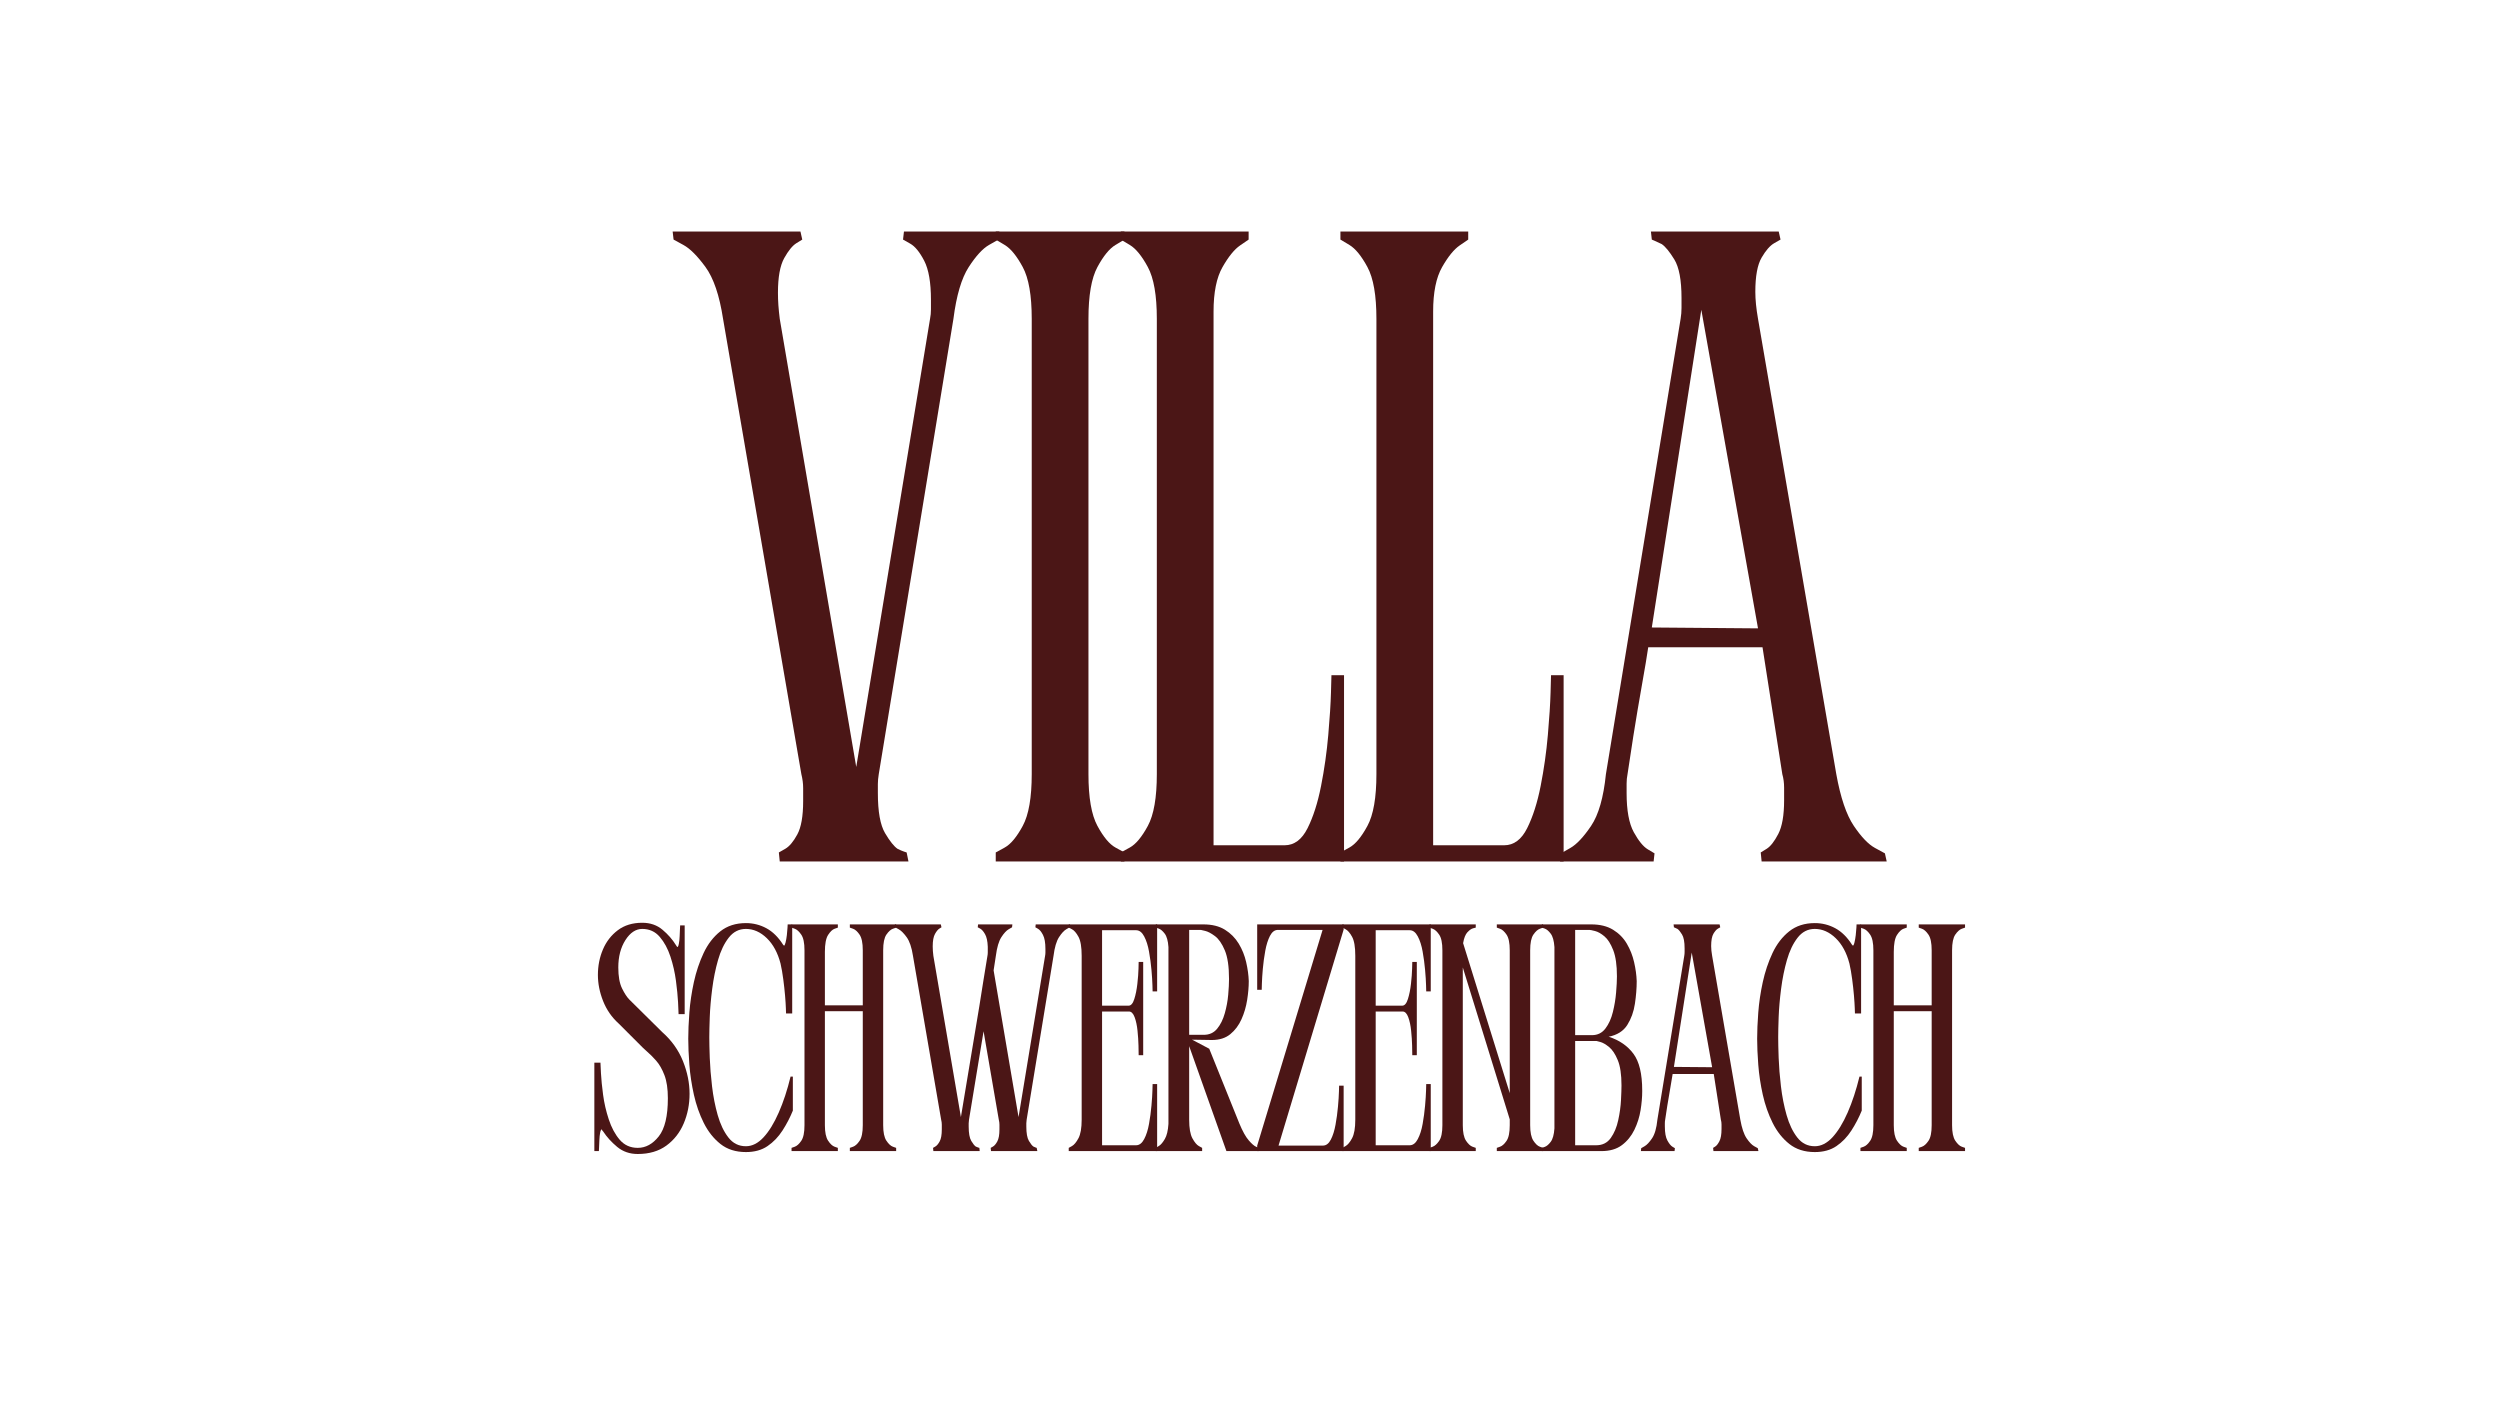
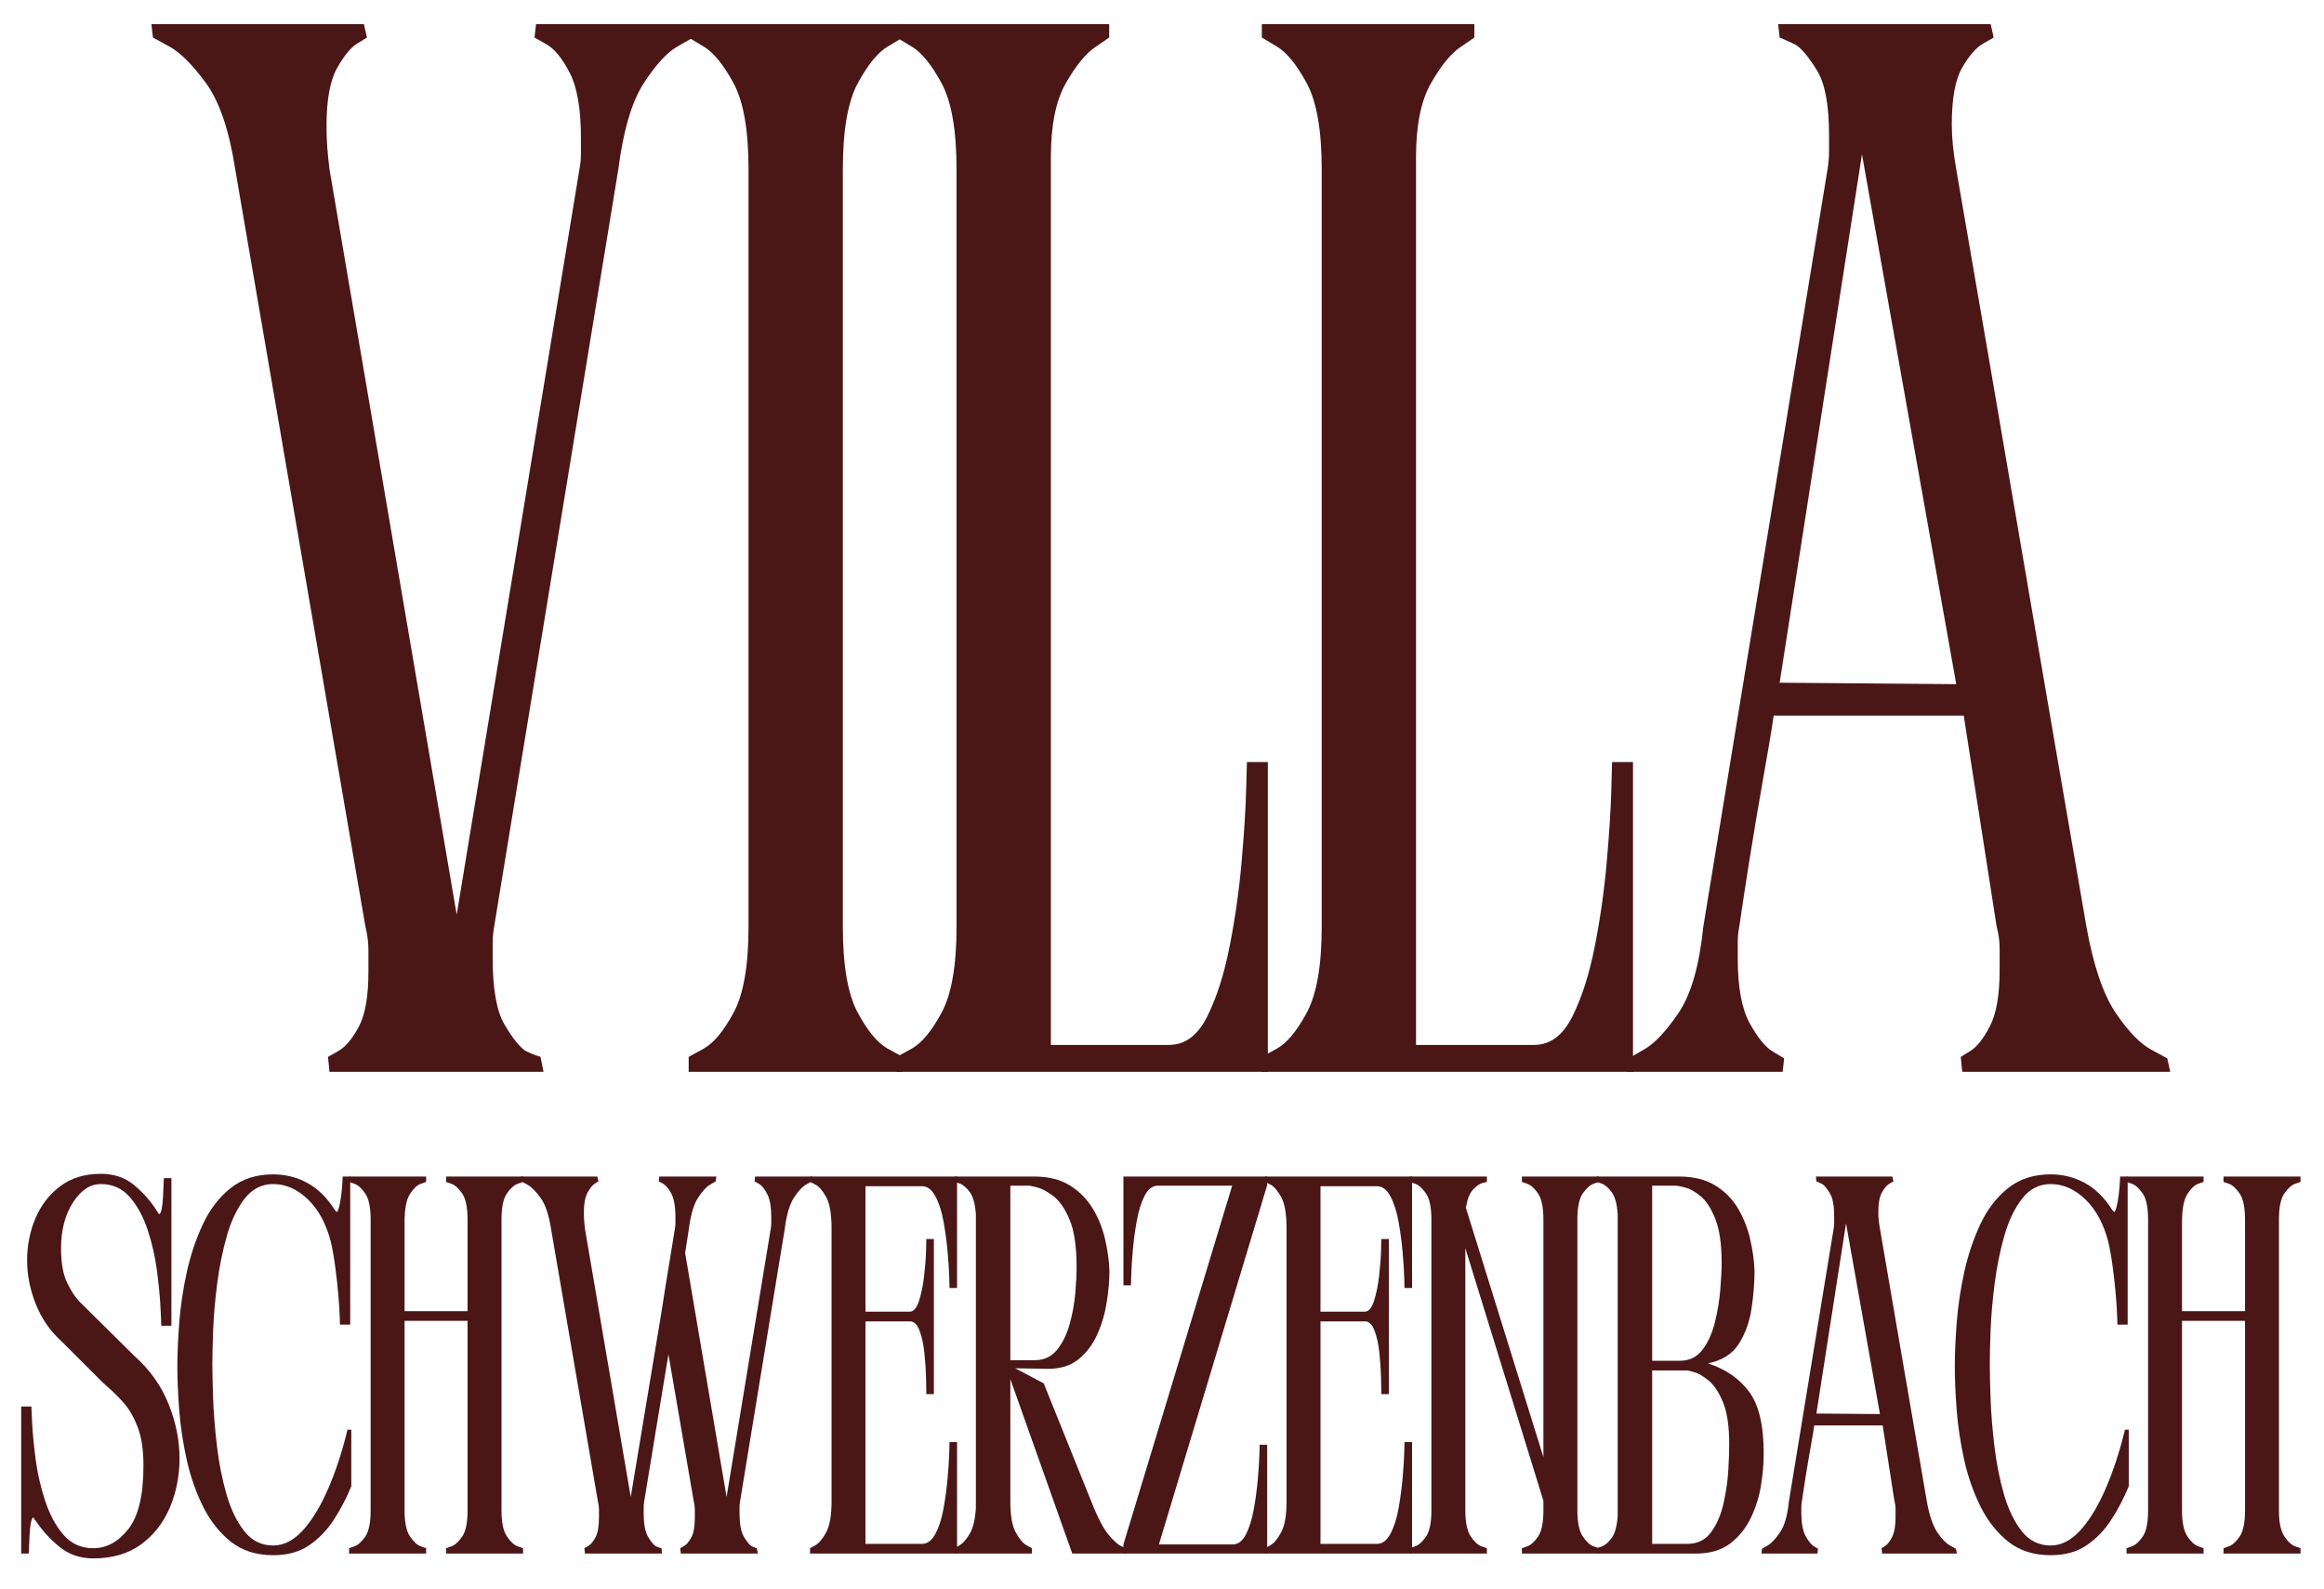
- <svg xmlns="http://www.w3.org/2000/svg" width="1920" zoomAndPan="magnify" viewBox="0 0 1440 810" height="1080" preserveAspectRatio="xMidYMid meet" version="1.0">
+ <svg xmlns="http://www.w3.org/2000/svg" width="805" zoomAndPan="magnify" viewBox="335 125 805 550" height="550" preserveAspectRatio="xMidYMid meet" version="1.0">
  <defs>
    <g />
    <clipPath id="0a48babf6c">
      <rect x="0" width="796" y="0" height="189" />
    </clipPath>
    <clipPath id="29835aac07">
      <rect x="0" width="709" y="0" height="518" />
    </clipPath>
  </defs>
  <g transform="matrix(1, 0, 0, 1, 340, 522)">
    <g clip-path="url(#0a48babf6c)">
      <g fill="#4b1616" fill-opacity="1">
        <g transform="translate(0.844288, 141.0289)">
          <g>
            <path d="M 21.641 -87.297 L 40.672 -68.469 C 46.016 -63.738 49.961 -58.203 52.516 -51.859 C 55.066 -45.516 56.344 -39.234 56.344 -33.016 C 56.344 -26.922 55.223 -21.227 52.984 -15.938 C 50.742 -10.656 47.414 -6.398 43 -3.172 C 38.582 0.055 33.078 1.672 26.484 1.672 C 21.891 1.672 17.941 0.305 14.641 -2.422 C 11.348 -5.16 8.645 -8.145 6.531 -11.375 L 6.156 -11.75 C 6.031 -12 5.938 -12.188 5.875 -12.312 C 5.812 -12.438 5.781 -12.5 5.781 -12.5 C 5.406 -12.5 5.094 -11.875 4.844 -10.625 C 4.602 -9.383 4.453 -7.926 4.391 -6.25 C 4.328 -4.57 4.266 -3.109 4.203 -1.859 C 4.141 -0.617 4.109 0 4.109 0 L 1.5 0 L 1.5 -50.922 L 5.031 -50.922 L 5.031 -50.734 C 5.031 -50.242 5.125 -48.254 5.312 -44.766 C 5.5 -41.285 5.906 -37.18 6.531 -32.453 C 7.156 -27.734 8.242 -23.008 9.797 -18.281 C 11.348 -13.551 13.457 -9.629 16.125 -6.516 C 18.801 -3.41 22.254 -1.859 26.484 -1.859 C 31.086 -1.859 35.129 -4.066 38.609 -8.484 C 42.098 -12.898 43.844 -20.207 43.844 -30.406 C 43.844 -35.875 43.188 -40.316 41.875 -43.734 C 40.57 -47.16 38.988 -49.93 37.125 -52.047 C 35.258 -54.16 33.457 -55.961 31.719 -57.453 C 31.344 -57.828 30.969 -58.172 30.594 -58.484 C 30.219 -58.797 29.844 -59.141 29.469 -59.516 L 15.484 -73.5 C 11.504 -77.102 8.52 -81.422 6.531 -86.453 C 4.539 -91.492 3.547 -96.504 3.547 -101.484 C 3.547 -106.703 4.508 -111.582 6.438 -116.125 C 8.363 -120.664 11.223 -124.363 15.016 -127.219 C 18.805 -130.082 23.5 -131.516 29.094 -131.516 C 33.695 -131.516 37.582 -130.176 40.75 -127.5 C 43.926 -124.832 46.508 -121.879 48.5 -118.641 C 48.75 -118.266 48.938 -117.984 49.062 -117.797 C 49.188 -117.617 49.25 -117.531 49.25 -117.531 C 49.625 -117.531 49.93 -118.148 50.172 -119.391 C 50.422 -120.629 50.578 -122.086 50.641 -123.766 C 50.703 -125.453 50.766 -126.914 50.828 -128.156 C 50.891 -129.395 50.922 -130.016 50.922 -130.016 L 53.531 -130.016 L 53.531 -78.906 L 50 -78.906 L 50 -79.281 C 50 -80.031 49.906 -82.176 49.719 -85.719 C 49.531 -89.258 49.125 -93.395 48.5 -98.125 C 47.875 -102.852 46.816 -107.484 45.328 -112.016 C 43.836 -116.555 41.785 -120.348 39.172 -123.391 C 36.555 -126.441 33.195 -127.969 29.094 -127.969 C 25.363 -127.969 22.129 -125.82 19.391 -121.531 C 16.66 -117.238 15.297 -111.984 15.297 -105.766 C 15.297 -100.672 16.008 -96.66 17.438 -93.734 C 18.875 -90.816 20.273 -88.672 21.641 -87.297 Z M 21.641 -87.297 " />
          </g>
        </g>
      </g>
      <g fill="#4b1616" fill-opacity="1">
        <g transform="translate(54.93337, 141.0289)">
          <g>
            <path d="M 54.656 -108.016 C 53.039 -114.234 50.398 -119.113 46.734 -122.656 C 43.066 -126.195 39.055 -127.969 34.703 -127.969 C 30.723 -127.969 27.426 -126.285 24.812 -122.922 C 22.195 -119.566 20.145 -115.281 18.656 -110.062 C 17.164 -104.844 16.047 -99.305 15.297 -93.453 C 14.547 -87.609 14.078 -82.195 13.891 -77.219 C 13.711 -72.25 13.625 -68.336 13.625 -65.484 C 13.625 -62.617 13.711 -58.664 13.891 -53.625 C 14.078 -48.594 14.516 -43.156 15.203 -37.312 C 15.891 -31.469 16.977 -25.93 18.469 -20.703 C 19.957 -15.484 22.008 -11.191 24.625 -7.828 C 27.238 -4.473 30.598 -2.797 34.703 -2.797 C 38.305 -2.797 41.691 -4.504 44.859 -7.922 C 48.035 -11.348 50.957 -16.109 53.625 -22.203 C 56.301 -28.297 58.57 -35.195 60.438 -42.906 L 61.75 -42.906 L 61.75 -23.312 C 60.133 -19.332 58.145 -15.508 55.781 -11.844 C 53.414 -8.176 50.551 -5.191 47.188 -2.891 C 43.832 -0.586 39.672 0.562 34.703 0.562 C 28.859 0.562 23.973 -0.988 20.047 -4.094 C 16.129 -7.207 12.926 -11.25 10.438 -16.219 C 7.957 -21.195 6.062 -26.609 4.75 -32.453 C 3.445 -38.305 2.578 -44.094 2.141 -49.812 C 1.711 -55.531 1.5 -60.504 1.5 -64.734 C 1.5 -68.961 1.711 -73.969 2.141 -79.75 C 2.578 -85.531 3.445 -91.406 4.75 -97.375 C 6.062 -103.344 7.926 -108.906 10.344 -114.062 C 12.77 -119.227 15.973 -123.395 19.953 -126.562 C 23.941 -129.738 28.859 -131.328 34.703 -131.328 C 38.93 -131.328 42.879 -130.332 46.547 -128.344 C 50.211 -126.352 53.414 -123.18 56.156 -118.828 C 56.406 -118.703 56.531 -118.578 56.531 -118.453 C 56.531 -118.328 56.531 -118.266 56.531 -118.266 C 56.895 -118.266 57.234 -118.883 57.547 -120.125 C 57.859 -121.375 58.109 -122.805 58.297 -124.422 C 58.484 -126.047 58.609 -127.477 58.672 -128.719 C 58.734 -129.957 58.766 -130.578 58.766 -130.578 L 61.375 -130.578 L 61.375 -79.281 L 57.828 -79.281 C 57.828 -79.281 57.797 -80.242 57.734 -82.172 C 57.672 -84.098 57.516 -86.551 57.266 -89.531 C 57.016 -92.52 56.672 -95.66 56.234 -98.953 C 55.805 -102.254 55.281 -105.273 54.656 -108.016 Z M 54.656 -108.016 " />
          </g>
        </g>
      </g>
      <g fill="#4b1616" fill-opacity="1">
        <g transform="translate(114.4314, 141.0289)">
          <g>
            <path d="M 61.75 -130.578 L 61.75 -128.719 C 61.75 -128.719 61.125 -128.5 59.875 -128.062 C 58.633 -127.625 57.391 -126.504 56.141 -124.703 C 54.898 -122.898 54.281 -119.883 54.281 -115.656 L 54.281 -14.922 C 54.281 -10.816 54.898 -7.832 56.141 -5.969 C 57.391 -4.102 58.633 -2.953 59.875 -2.516 C 61.125 -2.078 61.75 -1.859 61.75 -1.859 L 61.75 0 L 35.078 0 L 35.078 -1.859 C 35.078 -1.859 35.695 -2.078 36.938 -2.516 C 38.176 -2.953 39.414 -4.07 40.656 -5.875 C 41.906 -7.676 42.531 -10.691 42.531 -14.922 L 42.531 -80.594 L 20.703 -80.594 L 20.703 -14.922 C 20.703 -10.816 21.32 -7.832 22.562 -5.969 C 23.812 -4.102 25.055 -2.953 26.297 -2.516 C 27.547 -2.078 28.172 -1.859 28.172 -1.859 L 28.172 0 L 1.5 0 L 1.5 -1.859 C 1.5 -1.859 2.117 -2.078 3.359 -2.516 C 4.598 -2.953 5.836 -4.07 7.078 -5.875 C 8.328 -7.676 8.953 -10.691 8.953 -14.922 L 8.953 -115.656 C 8.953 -119.883 8.328 -122.898 7.078 -124.703 C 5.836 -126.504 4.598 -127.625 3.359 -128.062 C 2.117 -128.5 1.5 -128.719 1.5 -128.719 L 1.5 -130.578 L 28.172 -130.578 L 28.172 -128.719 C 28.172 -128.719 27.547 -128.5 26.297 -128.062 C 25.055 -127.625 23.812 -126.441 22.562 -124.516 C 21.32 -122.586 20.703 -119.32 20.703 -114.719 L 20.703 -83.953 L 42.531 -83.953 L 42.531 -115.656 C 42.531 -119.883 41.906 -122.898 40.656 -124.703 C 39.414 -126.504 38.176 -127.625 36.938 -128.062 C 35.695 -128.5 35.078 -128.719 35.078 -128.719 L 35.078 -130.578 Z M 61.75 -130.578 " />
          </g>
        </g>
      </g>
      <g fill="#4b1616" fill-opacity="1">
        <g transform="translate(173.9295, 141.0289)">
          <g>
            <path d="M 82.453 -128.906 L 82.641 -130.578 L 102.422 -130.578 L 102.234 -128.906 C 102.234 -128.906 101.578 -128.531 100.266 -127.781 C 98.961 -127.039 97.562 -125.52 96.062 -123.219 C 94.57 -120.914 93.52 -117.336 92.906 -112.484 L 77.422 -18.094 C 77.297 -17.344 77.234 -16.656 77.234 -16.031 C 77.234 -15.414 77.234 -14.797 77.234 -14.172 C 77.234 -10.316 77.727 -7.551 78.719 -5.875 C 79.719 -4.195 80.586 -3.109 81.328 -2.609 C 81.828 -2.359 82.266 -2.172 82.641 -2.047 C 83.016 -1.922 83.203 -1.859 83.203 -1.859 L 83.578 0 L 56.891 0 L 56.703 -1.859 C 56.703 -1.859 57.141 -2.109 58.016 -2.609 C 58.891 -3.109 59.727 -4.102 60.531 -5.594 C 61.344 -7.082 61.75 -9.383 61.75 -12.5 C 61.75 -13.363 61.75 -14.266 61.75 -15.203 C 61.75 -16.141 61.625 -17.102 61.375 -18.094 L 52.609 -69.016 C 51.234 -60.566 49.832 -52.082 48.406 -43.562 C 46.977 -35.039 45.582 -26.551 44.219 -18.094 C 44.094 -17.344 44.031 -16.656 44.031 -16.031 C 44.031 -15.414 44.031 -14.797 44.031 -14.172 C 44.031 -10.316 44.523 -7.551 45.516 -5.875 C 46.516 -4.195 47.383 -3.109 48.125 -2.609 C 48.625 -2.359 49.094 -2.172 49.531 -2.047 C 49.969 -1.922 50.188 -1.859 50.188 -1.859 L 50.375 0 L 23.688 0 L 23.5 -1.859 C 23.5 -1.859 23.93 -2.109 24.797 -2.609 C 25.672 -3.109 26.516 -4.102 27.328 -5.594 C 28.141 -7.082 28.547 -9.383 28.547 -12.5 C 28.547 -13.363 28.547 -14.266 28.547 -15.203 C 28.547 -16.141 28.422 -17.102 28.172 -18.094 L 11.938 -112.484 C 11.188 -117.336 9.973 -120.914 8.297 -123.219 C 6.617 -125.52 5.094 -127.039 3.719 -127.781 C 2.352 -128.531 1.672 -128.906 1.672 -128.906 L 1.5 -130.578 L 27.984 -130.578 L 28.359 -128.906 C 28.359 -128.906 27.953 -128.656 27.141 -128.156 C 26.336 -127.656 25.5 -126.629 24.625 -125.078 C 23.75 -123.523 23.312 -121.129 23.312 -117.891 C 23.312 -117.023 23.344 -116.156 23.406 -115.281 C 23.469 -114.414 23.562 -113.484 23.688 -112.484 L 39.547 -19.594 L 50.188 -83.578 C 50.926 -88.422 51.695 -93.27 52.5 -98.125 C 53.312 -102.977 54.094 -107.766 54.844 -112.484 C 54.969 -113.109 55.031 -113.758 55.031 -114.438 C 55.031 -115.125 55.031 -115.781 55.031 -116.406 L 55.031 -116.781 C 55.031 -117.031 55.031 -117.219 55.031 -117.344 C 55.031 -117.469 55.031 -117.594 55.031 -117.719 C 54.906 -120.945 54.375 -123.367 53.438 -124.984 C 52.508 -126.598 51.578 -127.656 50.641 -128.156 C 49.711 -128.656 49.25 -128.906 49.25 -128.906 L 49.438 -130.578 L 69.203 -130.578 L 69.016 -128.906 C 69.016 -128.906 68.363 -128.531 67.062 -127.781 C 65.758 -127.039 64.359 -125.52 62.859 -123.219 C 61.367 -120.914 60.312 -117.336 59.688 -112.484 L 58.391 -104.094 L 72.75 -19.594 L 88.047 -112.484 C 88.172 -113.109 88.234 -113.758 88.234 -114.438 C 88.234 -115.125 88.234 -115.781 88.234 -116.406 C 88.234 -120.008 87.766 -122.711 86.828 -124.516 C 85.898 -126.316 84.938 -127.5 83.938 -128.062 C 82.945 -128.625 82.453 -128.906 82.453 -128.906 Z M 82.453 -128.906 " />
          </g>
        </g>
      </g>
      <g fill="#4b1616" fill-opacity="1">
        <g transform="translate(274.0881, 141.0289)">
          <g>
            <path d="M 52.422 0 L 1.5 0 L 1.5 -1.859 C 1.5 -1.859 2.117 -2.203 3.359 -2.891 C 4.598 -3.578 5.836 -5.066 7.078 -7.359 C 8.328 -9.66 8.953 -13.238 8.953 -18.094 L 8.953 -112.484 C 8.953 -117.586 8.328 -121.258 7.078 -123.5 C 5.836 -125.738 4.598 -127.164 3.359 -127.781 C 2.117 -128.406 1.5 -128.719 1.5 -128.719 L 1.5 -130.578 L 52.422 -130.578 L 52.422 -91.969 L 49.812 -91.969 C 49.812 -91.969 49.781 -93.148 49.719 -95.516 C 49.656 -97.879 49.469 -100.832 49.156 -104.375 C 48.844 -107.914 48.375 -111.426 47.75 -114.906 C 47.133 -118.395 46.203 -121.316 44.953 -123.672 C 43.711 -126.035 42.16 -127.219 40.297 -127.219 L 20.703 -127.219 L 20.703 -83.766 L 36 -83.766 C 37.375 -83.766 38.461 -85.035 39.266 -87.578 C 40.078 -90.129 40.664 -93.051 41.031 -96.344 C 41.406 -99.645 41.625 -102.566 41.688 -105.109 C 41.75 -107.66 41.781 -108.938 41.781 -108.938 L 44.391 -108.938 L 44.391 -55.219 L 41.781 -55.219 C 41.781 -56.207 41.75 -58.039 41.688 -60.719 C 41.625 -63.395 41.438 -66.254 41.125 -69.297 C 40.82 -72.348 40.266 -74.961 39.453 -77.141 C 38.641 -79.316 37.551 -80.406 36.188 -80.406 L 20.703 -80.406 L 20.703 -3.359 L 40.297 -3.359 C 42.16 -3.359 43.711 -4.539 44.953 -6.906 C 46.203 -9.27 47.133 -12.191 47.75 -15.672 C 48.375 -19.148 48.844 -22.66 49.156 -26.203 C 49.469 -29.754 49.656 -32.707 49.719 -35.062 C 49.781 -37.426 49.812 -38.609 49.812 -38.609 L 52.422 -38.609 Z M 52.422 0 " />
          </g>
        </g>
      </g>
      <g fill="#4b1616" fill-opacity="1">
        <g transform="translate(324.2603, 141.0289)">
          <g>
            <path d="M 55.031 -97.938 C 55.031 -94.582 54.719 -90.941 54.094 -87.016 C 53.477 -83.098 52.391 -79.398 50.828 -75.922 C 49.273 -72.441 47.129 -69.582 44.391 -67.344 C 41.66 -65.102 38.117 -63.984 33.766 -63.984 L 22.391 -64.172 L 32.266 -58.953 L 49.625 -15.859 C 51.488 -11.379 53.289 -8.145 55.031 -6.156 C 56.77 -4.164 58.164 -2.953 59.219 -2.516 C 60.281 -2.078 60.812 -1.859 60.812 -1.859 L 60.812 0 L 42.156 0 L 20.703 -60.438 L 20.703 -18.094 C 20.703 -13.238 21.32 -9.66 22.562 -7.359 C 23.812 -5.066 25.055 -3.578 26.297 -2.891 C 27.547 -2.203 28.172 -1.859 28.172 -1.859 L 28.172 0 L 1.5 0 L 1.5 -1.859 C 1.738 -1.984 2.383 -2.391 3.438 -3.078 C 4.5 -3.766 5.586 -5.07 6.703 -7 C 7.828 -8.926 8.516 -11.816 8.766 -15.672 L 8.766 -117.531 C 8.516 -121.133 7.797 -123.711 6.609 -125.266 C 5.43 -126.816 4.285 -127.781 3.172 -128.156 C 2.055 -128.531 1.5 -128.719 1.5 -128.719 L 1.5 -130.578 L 28.922 -130.578 C 33.891 -130.578 38.02 -129.551 41.312 -127.5 C 44.613 -125.445 47.258 -122.773 49.25 -119.484 C 51.238 -116.191 52.664 -112.645 53.531 -108.844 C 54.406 -105.051 54.906 -101.414 55.031 -97.938 Z M 29.094 -66.969 C 32.332 -66.969 34.914 -68.148 36.844 -70.516 C 38.77 -72.879 40.227 -75.832 41.219 -79.375 C 42.219 -82.914 42.875 -86.457 43.188 -90 C 43.5 -93.551 43.656 -96.508 43.656 -98.875 L 43.656 -99.25 C 43.656 -106.332 42.844 -111.801 41.219 -115.656 C 39.602 -119.508 37.707 -122.242 35.531 -123.859 C 33.352 -125.484 31.457 -126.477 29.844 -126.844 C 28.227 -127.219 27.422 -127.406 27.422 -127.406 L 20.703 -127.406 L 20.703 -66.969 Z M 29.094 -66.969 " />
          </g>
        </g>
      </g>
      <g fill="#4b1616" fill-opacity="1">
        <g transform="translate(382.6393, 141.0289)">
          <g>
            <path d="M 1.5 -92.906 L 1.5 -130.578 L 51.297 -130.578 L 51.297 -127.594 L 13.797 -3.172 L 39.359 -3.172 C 41.223 -3.172 42.742 -4.32 43.922 -6.625 C 45.109 -8.926 46.008 -11.785 46.625 -15.203 C 47.25 -18.617 47.719 -22.066 48.031 -25.547 C 48.344 -29.035 48.531 -31.93 48.594 -34.234 C 48.656 -36.535 48.688 -37.688 48.688 -37.688 L 51.297 -37.688 L 51.297 0 L 1.5 0 L 1.5 -3.172 L 39.172 -127.406 L 13.438 -127.406 C 11.57 -127.406 10.047 -126.254 8.859 -123.953 C 7.68 -121.66 6.781 -118.801 6.156 -115.375 C 5.531 -111.957 5.062 -108.504 4.75 -105.016 C 4.445 -101.535 4.266 -98.645 4.203 -96.344 C 4.141 -94.051 4.109 -92.906 4.109 -92.906 Z M 1.5 -92.906 " />
          </g>
        </g>
      </g>
      <g fill="#4b1616" fill-opacity="1">
        <g transform="translate(431.6924, 141.0289)">
          <g>
            <path d="M 52.422 0 L 1.5 0 L 1.5 -1.859 C 1.5 -1.859 2.117 -2.203 3.359 -2.891 C 4.598 -3.578 5.836 -5.066 7.078 -7.359 C 8.328 -9.66 8.953 -13.238 8.953 -18.094 L 8.953 -112.484 C 8.953 -117.586 8.328 -121.258 7.078 -123.5 C 5.836 -125.738 4.598 -127.164 3.359 -127.781 C 2.117 -128.406 1.5 -128.719 1.5 -128.719 L 1.5 -130.578 L 52.422 -130.578 L 52.422 -91.969 L 49.812 -91.969 C 49.812 -91.969 49.781 -93.148 49.719 -95.516 C 49.656 -97.879 49.469 -100.832 49.156 -104.375 C 48.844 -107.914 48.375 -111.426 47.75 -114.906 C 47.133 -118.395 46.203 -121.316 44.953 -123.672 C 43.711 -126.035 42.16 -127.219 40.297 -127.219 L 20.703 -127.219 L 20.703 -83.766 L 36 -83.766 C 37.375 -83.766 38.461 -85.035 39.266 -87.578 C 40.078 -90.129 40.664 -93.051 41.031 -96.344 C 41.406 -99.645 41.625 -102.566 41.688 -105.109 C 41.75 -107.66 41.781 -108.938 41.781 -108.938 L 44.391 -108.938 L 44.391 -55.219 L 41.781 -55.219 C 41.781 -56.207 41.75 -58.039 41.688 -60.719 C 41.625 -63.395 41.438 -66.254 41.125 -69.297 C 40.82 -72.348 40.266 -74.961 39.453 -77.141 C 38.641 -79.316 37.551 -80.406 36.188 -80.406 L 20.703 -80.406 L 20.703 -3.359 L 40.297 -3.359 C 42.16 -3.359 43.711 -4.539 44.953 -6.906 C 46.203 -9.27 47.133 -12.191 47.75 -15.672 C 48.375 -19.148 48.844 -22.66 49.156 -26.203 C 49.469 -29.754 49.656 -32.707 49.719 -35.062 C 49.781 -37.426 49.812 -38.609 49.812 -38.609 L 52.422 -38.609 Z M 52.422 0 " />
          </g>
        </g>
      </g>
      <g fill="#4b1616" fill-opacity="1">
        <g transform="translate(481.8647, 141.0289)">
          <g>
            <path d="M 59.516 -115.656 L 59.516 -14.922 C 59.516 -10.816 60.133 -7.832 61.375 -5.969 C 62.613 -4.102 63.852 -2.953 65.094 -2.516 C 66.344 -2.078 66.969 -1.859 66.969 -1.859 L 66.969 0 L 40.297 0 L 40.297 -1.859 C 40.297 -1.859 40.914 -2.078 42.156 -2.516 C 43.406 -2.953 44.648 -4.07 45.891 -5.875 C 47.129 -7.676 47.75 -10.691 47.75 -14.922 L 47.75 -18.281 L 20.703 -105.766 L 20.703 -14.922 C 20.703 -10.816 21.32 -7.832 22.562 -5.969 C 23.812 -4.102 25.055 -2.953 26.297 -2.516 C 27.547 -2.078 28.172 -1.859 28.172 -1.859 L 28.172 0 L 1.5 0 L 1.5 -1.859 C 1.5 -1.859 2.117 -2.078 3.359 -2.516 C 4.598 -2.953 5.836 -4.07 7.078 -5.875 C 8.328 -7.676 8.953 -10.691 8.953 -14.922 L 8.953 -115.656 C 8.953 -119.883 8.328 -122.898 7.078 -124.703 C 5.836 -126.504 4.598 -127.625 3.359 -128.062 C 2.117 -128.5 1.5 -128.719 1.5 -128.719 L 1.5 -130.578 L 28.172 -130.578 L 28.172 -128.719 C 28.172 -128.719 27.672 -128.594 26.672 -128.344 C 25.68 -128.094 24.594 -127.344 23.406 -126.094 C 22.227 -124.852 21.391 -122.742 20.891 -119.766 L 47.75 -33.391 L 47.75 -115.656 C 47.75 -119.883 47.129 -122.898 45.891 -124.703 C 44.648 -126.504 43.406 -127.625 42.156 -128.062 C 40.914 -128.5 40.297 -128.719 40.297 -128.719 L 40.297 -130.578 L 66.969 -130.578 L 66.969 -128.719 C 66.969 -128.719 66.344 -128.5 65.094 -128.062 C 63.852 -127.625 62.613 -126.504 61.375 -124.703 C 60.133 -122.898 59.516 -119.883 59.516 -115.656 Z M 59.516 -115.656 " />
          </g>
        </g>
      </g>
      <g fill="#4b1616" fill-opacity="1">
        <g transform="translate(546.5852, 141.0289)">
          <g>
            <path d="M 40.109 -65.844 C 46.203 -63.852 50.926 -60.586 54.281 -56.047 C 57.645 -51.516 59.328 -44.461 59.328 -34.891 L 59.328 -34.328 C 59.328 -31.086 59.016 -27.508 58.391 -23.594 C 57.766 -19.676 56.582 -15.914 54.844 -12.312 C 53.102 -8.707 50.707 -5.754 47.656 -3.453 C 44.613 -1.148 40.664 0 35.812 0 L 1.5 0 L 1.5 -1.859 C 1.5 -1.859 2.055 -2.047 3.172 -2.422 C 4.285 -2.797 5.43 -3.758 6.609 -5.312 C 7.797 -6.863 8.516 -9.445 8.766 -13.062 L 8.766 -117.531 C 8.516 -121.133 7.797 -123.711 6.609 -125.266 C 5.43 -126.816 4.285 -127.781 3.172 -128.156 C 2.055 -128.531 1.5 -128.719 1.5 -128.719 L 1.5 -130.578 L 30.031 -130.578 C 35.008 -130.578 39.176 -129.551 42.531 -127.5 C 45.883 -125.445 48.523 -122.773 50.453 -119.484 C 52.391 -116.191 53.789 -112.645 54.656 -108.844 C 55.531 -105.051 56.031 -101.414 56.156 -97.938 L 56.156 -97.75 C 56.156 -93.77 55.812 -89.477 55.125 -84.875 C 54.438 -80.281 52.973 -76.207 50.734 -72.656 C 48.504 -69.113 44.898 -66.844 39.922 -65.844 Z M 28.922 -127.406 L 20.703 -127.406 L 20.703 -66.781 L 30.406 -66.781 C 33.633 -66.781 36.211 -68.055 38.141 -70.609 C 40.078 -73.16 41.508 -76.332 42.438 -80.125 C 43.375 -83.914 43.992 -87.676 44.297 -91.406 C 44.609 -95.133 44.766 -98.18 44.766 -100.547 L 44.766 -100.734 C 44.766 -107.078 44.051 -112.082 42.625 -115.75 C 41.195 -119.414 39.52 -122.055 37.594 -123.672 C 35.664 -125.297 33.859 -126.32 32.172 -126.75 C 30.492 -127.188 29.41 -127.406 28.922 -127.406 Z M 47.391 -37.688 L 47.391 -37.875 C 47.391 -44.094 46.672 -48.941 45.234 -52.422 C 43.805 -55.898 42.129 -58.414 40.203 -59.969 C 38.273 -61.531 36.594 -62.492 35.156 -62.859 C 33.727 -63.234 33.016 -63.422 33.016 -63.422 L 20.703 -63.422 L 20.703 -3.359 L 32.828 -3.359 C 36.43 -3.359 39.227 -4.754 41.219 -7.547 C 43.219 -10.348 44.648 -13.77 45.516 -17.812 C 46.391 -21.852 46.922 -25.707 47.109 -29.375 C 47.297 -33.051 47.391 -35.82 47.391 -37.688 Z M 47.391 -37.688 " />
          </g>
        </g>
      </g>
      <g fill="#4b1616" fill-opacity="1">
        <g transform="translate(603.6585, 141.0289)">
          <g>
            <path d="M 1.5 0 L 1.672 -1.672 C 1.672 -1.672 2.32 -2.047 3.625 -2.797 C 4.938 -3.547 6.367 -5.066 7.922 -7.359 C 9.484 -9.66 10.508 -13.238 11 -18.094 L 26.484 -112.484 C 26.609 -113.234 26.672 -113.977 26.672 -114.719 C 26.672 -115.469 26.672 -116.156 26.672 -116.781 C 26.672 -120.508 26.172 -123.18 25.172 -124.797 C 24.18 -126.41 23.316 -127.469 22.578 -127.969 C 22.078 -128.219 21.609 -128.438 21.172 -128.625 C 20.734 -128.812 20.516 -128.906 20.516 -128.906 L 20.328 -130.578 L 46.828 -130.578 L 47.203 -128.906 C 47.203 -128.906 46.766 -128.656 45.891 -128.156 C 45.016 -127.656 44.141 -126.66 43.266 -125.172 C 42.398 -123.68 41.969 -121.316 41.969 -118.078 C 41.969 -116.461 42.156 -114.598 42.531 -112.484 C 45.27 -96.691 47.973 -80.957 50.641 -65.281 C 53.316 -49.613 56.023 -33.883 58.766 -18.094 C 59.629 -13.238 60.836 -9.66 62.391 -7.359 C 63.953 -5.066 65.414 -3.547 66.781 -2.797 C 68.145 -2.047 68.828 -1.672 68.828 -1.672 L 69.203 0 L 43.281 0 L 43.094 -1.859 C 43.094 -1.859 43.492 -2.109 44.297 -2.609 C 45.109 -3.109 45.914 -4.133 46.719 -5.688 C 47.531 -7.238 47.938 -9.57 47.938 -12.688 C 47.938 -13.426 47.938 -14.297 47.938 -15.297 C 47.938 -16.297 47.812 -17.227 47.562 -18.094 L 43.469 -44.391 L 19.781 -44.391 C 19.531 -42.648 19.094 -40.039 18.469 -36.562 C 17.844 -33.082 17.25 -29.566 16.688 -26.016 C 16.133 -22.473 15.734 -19.832 15.484 -18.094 C 15.359 -17.469 15.297 -16.812 15.297 -16.125 C 15.297 -15.445 15.297 -14.797 15.297 -14.172 C 15.297 -10.566 15.789 -7.863 16.781 -6.062 C 17.781 -4.258 18.742 -3.078 19.672 -2.516 C 20.609 -1.953 21.078 -1.672 21.078 -1.672 L 20.891 0 Z M 19.953 -48.5 L 42.531 -48.312 L 30.781 -114.359 L 20.516 -48.5 Z M 19.953 -48.5 " />
          </g>
        </g>
      </g>
      <g fill="#4b1616" fill-opacity="1">
        <g transform="translate(670.6172, 141.0289)">
          <g>
            <path d="M 54.656 -108.016 C 53.039 -114.234 50.398 -119.113 46.734 -122.656 C 43.066 -126.195 39.055 -127.969 34.703 -127.969 C 30.723 -127.969 27.426 -126.285 24.812 -122.922 C 22.195 -119.566 20.145 -115.281 18.656 -110.062 C 17.164 -104.844 16.047 -99.305 15.297 -93.453 C 14.547 -87.609 14.078 -82.195 13.891 -77.219 C 13.711 -72.25 13.625 -68.336 13.625 -65.484 C 13.625 -62.617 13.711 -58.664 13.891 -53.625 C 14.078 -48.594 14.516 -43.156 15.203 -37.312 C 15.891 -31.469 16.977 -25.93 18.469 -20.703 C 19.957 -15.484 22.008 -11.191 24.625 -7.828 C 27.238 -4.473 30.598 -2.797 34.703 -2.797 C 38.305 -2.797 41.691 -4.504 44.859 -7.922 C 48.035 -11.348 50.957 -16.109 53.625 -22.203 C 56.301 -28.297 58.57 -35.195 60.438 -42.906 L 61.75 -42.906 L 61.75 -23.312 C 60.133 -19.332 58.145 -15.508 55.781 -11.844 C 53.414 -8.176 50.551 -5.191 47.188 -2.891 C 43.832 -0.586 39.672 0.562 34.703 0.562 C 28.859 0.562 23.973 -0.988 20.047 -4.094 C 16.129 -7.207 12.926 -11.25 10.438 -16.219 C 7.957 -21.195 6.062 -26.609 4.75 -32.453 C 3.445 -38.305 2.578 -44.094 2.141 -49.812 C 1.711 -55.531 1.5 -60.504 1.5 -64.734 C 1.5 -68.961 1.711 -73.969 2.141 -79.75 C 2.578 -85.531 3.445 -91.406 4.75 -97.375 C 6.062 -103.344 7.926 -108.906 10.344 -114.062 C 12.77 -119.227 15.973 -123.395 19.953 -126.562 C 23.941 -129.738 28.859 -131.328 34.703 -131.328 C 38.93 -131.328 42.879 -130.332 46.547 -128.344 C 50.211 -126.352 53.414 -123.18 56.156 -118.828 C 56.406 -118.703 56.531 -118.578 56.531 -118.453 C 56.531 -118.328 56.531 -118.266 56.531 -118.266 C 56.895 -118.266 57.234 -118.883 57.547 -120.125 C 57.859 -121.375 58.109 -122.805 58.297 -124.422 C 58.484 -126.047 58.609 -127.477 58.672 -128.719 C 58.734 -129.957 58.766 -130.578 58.766 -130.578 L 61.375 -130.578 L 61.375 -79.281 L 57.828 -79.281 C 57.828 -79.281 57.797 -80.242 57.734 -82.172 C 57.672 -84.098 57.516 -86.551 57.266 -89.531 C 57.016 -92.52 56.672 -95.66 56.234 -98.953 C 55.805 -102.254 55.281 -105.273 54.656 -108.016 Z M 54.656 -108.016 " />
          </g>
        </g>
      </g>
      <g fill="#4b1616" fill-opacity="1">
        <g transform="translate(730.1153, 141.0289)">
          <g>
            <path d="M 61.75 -130.578 L 61.75 -128.719 C 61.75 -128.719 61.125 -128.5 59.875 -128.062 C 58.633 -127.625 57.391 -126.504 56.141 -124.703 C 54.898 -122.898 54.281 -119.883 54.281 -115.656 L 54.281 -14.922 C 54.281 -10.816 54.898 -7.832 56.141 -5.969 C 57.391 -4.102 58.633 -2.953 59.875 -2.516 C 61.125 -2.078 61.75 -1.859 61.75 -1.859 L 61.75 0 L 35.078 0 L 35.078 -1.859 C 35.078 -1.859 35.695 -2.078 36.938 -2.516 C 38.176 -2.953 39.414 -4.07 40.656 -5.875 C 41.906 -7.676 42.531 -10.691 42.531 -14.922 L 42.531 -80.594 L 20.703 -80.594 L 20.703 -14.922 C 20.703 -10.816 21.32 -7.832 22.562 -5.969 C 23.812 -4.102 25.055 -2.953 26.297 -2.516 C 27.547 -2.078 28.172 -1.859 28.172 -1.859 L 28.172 0 L 1.5 0 L 1.5 -1.859 C 1.5 -1.859 2.117 -2.078 3.359 -2.516 C 4.598 -2.953 5.836 -4.07 7.078 -5.875 C 8.328 -7.676 8.953 -10.691 8.953 -14.922 L 8.953 -115.656 C 8.953 -119.883 8.328 -122.898 7.078 -124.703 C 5.836 -126.504 4.598 -127.625 3.359 -128.062 C 2.117 -128.5 1.5 -128.719 1.5 -128.719 L 1.5 -130.578 L 28.172 -130.578 L 28.172 -128.719 C 28.172 -128.719 27.547 -128.5 26.297 -128.062 C 25.055 -127.625 23.812 -126.441 22.562 -124.516 C 21.32 -122.586 20.703 -119.32 20.703 -114.719 L 20.703 -83.953 L 42.531 -83.953 L 42.531 -115.656 C 42.531 -119.883 41.906 -122.898 40.656 -124.703 C 39.414 -126.504 38.176 -127.625 36.938 -128.062 C 35.695 -128.5 35.078 -128.719 35.078 -128.719 L 35.078 -130.578 Z M 61.75 -130.578 " />
          </g>
        </g>
      </g>
    </g>
  </g>
  <g transform="matrix(1, 0, 0, 1, 382, 109)">
    <g clip-path="url(#29835aac07)">
      <g fill="#4b1616" fill-opacity="1">
        <g transform="translate(1.304666, 387.2033)">
          <g>
            <path d="M 137.375 -362.859 L 192.312 -362.859 L 191.797 -358.203 C 191.797 -358.203 189.977 -357.164 186.344 -355.094 C 182.719 -353.02 178.832 -348.785 174.688 -342.391 C 170.539 -335.992 167.602 -326.055 165.875 -312.578 L 122.859 -50.281 C 122.516 -48.207 122.344 -46.305 122.344 -44.578 C 122.344 -42.848 122.344 -41.117 122.344 -39.391 C 122.344 -28.68 123.723 -20.992 126.484 -16.328 C 129.242 -11.66 131.66 -8.633 133.734 -7.25 C 135.117 -6.562 136.328 -6.047 137.359 -5.703 C 138.398 -5.359 138.922 -5.188 138.922 -5.188 L 139.969 0 L 65.828 0 L 65.312 -5.188 C 65.312 -5.188 66.52 -5.875 68.938 -7.25 C 71.363 -8.633 73.695 -11.398 75.938 -15.547 C 78.188 -19.691 79.312 -26.086 79.312 -34.734 C 79.312 -37.148 79.312 -39.656 79.312 -42.25 C 79.312 -44.844 78.969 -47.52 78.281 -50.281 L 33.172 -312.578 C 31.098 -326.055 27.727 -335.992 23.062 -342.391 C 18.395 -348.785 14.16 -353.02 10.359 -355.094 C 6.566 -357.164 4.672 -358.203 4.672 -358.203 L 4.141 -362.859 L 77.75 -362.859 L 78.797 -358.203 C 78.797 -358.203 77.672 -357.508 75.422 -356.125 C 73.172 -354.738 70.836 -351.883 68.422 -347.562 C 66.004 -343.25 64.797 -336.598 64.797 -327.609 C 64.797 -325.191 64.879 -322.773 65.047 -320.359 C 65.223 -317.941 65.484 -315.348 65.828 -312.578 L 109.891 -54.422 L 152.406 -312.578 C 152.75 -314.305 152.922 -316.117 152.922 -318.016 C 152.922 -319.922 152.922 -321.738 152.922 -323.469 C 152.922 -333.488 151.625 -341.004 149.031 -346.016 C 146.438 -351.023 143.754 -354.305 140.984 -355.859 C 138.223 -357.422 136.844 -358.203 136.844 -358.203 Z M 137.375 -362.859 " />
          </g>
        </g>
      </g>
      <g fill="#4b1616" fill-opacity="1">
        <g transform="translate(187.4032, 387.2033)">
          <g>
            <path d="M 4.141 -358.203 L 4.141 -362.859 L 78.281 -362.859 L 78.281 -358.203 C 78.281 -358.203 76.551 -357.164 73.094 -355.094 C 69.633 -353.02 66.176 -348.785 62.719 -342.391 C 59.27 -335.992 57.547 -326.055 57.547 -312.578 L 57.547 -50.281 C 57.547 -36.801 59.27 -26.863 62.719 -20.469 C 66.176 -14.082 69.633 -9.938 73.094 -8.031 C 76.551 -6.133 78.281 -5.188 78.281 -5.188 L 78.281 0 L 4.141 0 L 4.141 -5.188 C 4.141 -5.188 5.867 -6.133 9.328 -8.031 C 12.785 -9.938 16.238 -14.082 19.688 -20.469 C 23.145 -26.863 24.875 -36.801 24.875 -50.281 L 24.875 -312.578 C 24.875 -326.055 23.145 -335.992 19.688 -342.391 C 16.238 -348.785 12.785 -353.02 9.328 -355.094 C 5.867 -357.164 4.141 -358.203 4.141 -358.203 Z M 4.141 -358.203 " />
          </g>
        </g>
      </g>
      <g fill="#4b1616" fill-opacity="1">
        <g transform="translate(259.4579, 387.2033)">
          <g>
            <path d="M 125.453 -107.297 L 132.703 -107.297 L 132.703 0 L 4.141 0 L 4.141 -5.188 C 4.141 -5.188 5.867 -6.133 9.328 -8.031 C 12.785 -9.938 16.238 -14.082 19.688 -20.469 C 23.145 -26.863 24.875 -36.801 24.875 -50.281 L 24.875 -312.578 C 24.875 -326.055 23.145 -335.992 19.688 -342.391 C 16.238 -348.785 12.785 -353.02 9.328 -355.094 C 5.867 -357.164 4.141 -358.203 4.141 -358.203 L 4.141 -362.859 L 77.75 -362.859 L 77.75 -358.203 C 77.75 -358.203 76.109 -357.078 72.828 -354.828 C 69.547 -352.578 66.176 -348.426 62.719 -342.375 C 59.27 -336.332 57.547 -327.785 57.547 -316.734 L 57.547 -9.328 L 98.484 -9.328 C 104.016 -9.328 108.422 -12.609 111.703 -19.172 C 114.992 -25.742 117.586 -33.867 119.484 -43.547 C 121.391 -53.223 122.77 -62.984 123.625 -72.828 C 124.488 -82.68 125.008 -90.891 125.188 -97.453 C 125.363 -104.016 125.453 -107.297 125.453 -107.297 Z M 125.453 -107.297 " />
          </g>
        </g>
      </g>
      <g fill="#4b1616" fill-opacity="1">
        <g transform="translate(385.9426, 387.2033)">
          <g>
            <path d="M 125.453 -107.297 L 132.703 -107.297 L 132.703 0 L 4.141 0 L 4.141 -5.188 C 4.141 -5.188 5.867 -6.133 9.328 -8.031 C 12.785 -9.938 16.238 -14.082 19.688 -20.469 C 23.145 -26.863 24.875 -36.801 24.875 -50.281 L 24.875 -312.578 C 24.875 -326.055 23.145 -335.992 19.688 -342.391 C 16.238 -348.785 12.785 -353.02 9.328 -355.094 C 5.867 -357.164 4.141 -358.203 4.141 -358.203 L 4.141 -362.859 L 77.75 -362.859 L 77.75 -358.203 C 77.75 -358.203 76.109 -357.078 72.828 -354.828 C 69.547 -352.578 66.176 -348.426 62.719 -342.375 C 59.27 -336.332 57.547 -327.785 57.547 -316.734 L 57.547 -9.328 L 98.484 -9.328 C 104.016 -9.328 108.422 -12.609 111.703 -19.172 C 114.992 -25.742 117.586 -33.867 119.484 -43.547 C 121.391 -53.223 122.77 -62.984 123.625 -72.828 C 124.488 -82.68 125.008 -90.891 125.188 -97.453 C 125.363 -104.016 125.453 -107.297 125.453 -107.297 Z M 125.453 -107.297 " />
          </g>
        </g>
      </g>
      <g fill="#4b1616" fill-opacity="1">
        <g transform="translate(512.4272, 387.2033)">
          <g>
            <path d="M 4.141 0 L 4.672 -4.672 C 4.672 -4.672 6.484 -5.707 10.109 -7.781 C 13.734 -9.852 17.707 -14.082 22.031 -20.469 C 26.352 -26.863 29.203 -36.801 30.578 -50.281 L 73.609 -312.578 C 73.953 -314.648 74.125 -316.723 74.125 -318.797 C 74.125 -320.867 74.125 -322.77 74.125 -324.5 C 74.125 -334.863 72.738 -342.289 69.969 -346.781 C 67.207 -351.281 64.789 -354.223 62.719 -355.609 C 61.344 -356.297 60.047 -356.898 58.828 -357.422 C 57.617 -357.941 57.016 -358.203 57.016 -358.203 L 56.5 -362.859 L 130.109 -362.859 L 131.156 -358.203 C 131.156 -358.203 129.941 -357.508 127.516 -356.125 C 125.098 -354.738 122.68 -351.973 120.266 -347.828 C 117.848 -343.68 116.641 -337.113 116.641 -328.125 C 116.641 -323.633 117.156 -318.453 118.188 -312.578 C 125.789 -268.691 133.305 -224.973 140.734 -181.422 C 148.172 -137.879 155.688 -94.164 163.281 -50.281 C 165.707 -36.801 169.078 -26.863 173.391 -20.469 C 177.711 -14.082 181.773 -9.852 185.578 -7.781 C 189.379 -5.707 191.281 -4.672 191.281 -4.672 L 192.312 0 L 120.266 0 L 119.75 -5.188 C 119.75 -5.188 120.867 -5.875 123.109 -7.25 C 125.359 -8.633 127.602 -11.488 129.844 -15.812 C 132.094 -20.133 133.219 -26.613 133.219 -35.25 C 133.219 -37.32 133.219 -39.738 133.219 -42.5 C 133.219 -45.27 132.875 -47.863 132.188 -50.281 L 120.781 -123.375 L 54.953 -123.375 C 54.254 -118.531 53.039 -111.27 51.312 -101.594 C 49.594 -91.926 47.953 -82.164 46.391 -72.312 C 44.836 -62.469 43.719 -55.125 43.031 -50.281 C 42.676 -48.551 42.5 -46.734 42.5 -44.828 C 42.5 -42.93 42.5 -41.117 42.5 -39.391 C 42.5 -29.367 43.879 -21.852 46.641 -16.844 C 49.41 -11.832 52.094 -8.551 54.688 -7 C 57.281 -5.445 58.578 -4.672 58.578 -4.672 L 58.062 0 Z M 55.469 -134.781 L 118.188 -134.266 L 85.531 -317.766 L 57.016 -134.781 Z M 55.469 -134.781 " />
          </g>
        </g>
      </g>
    </g>
  </g>
</svg>
